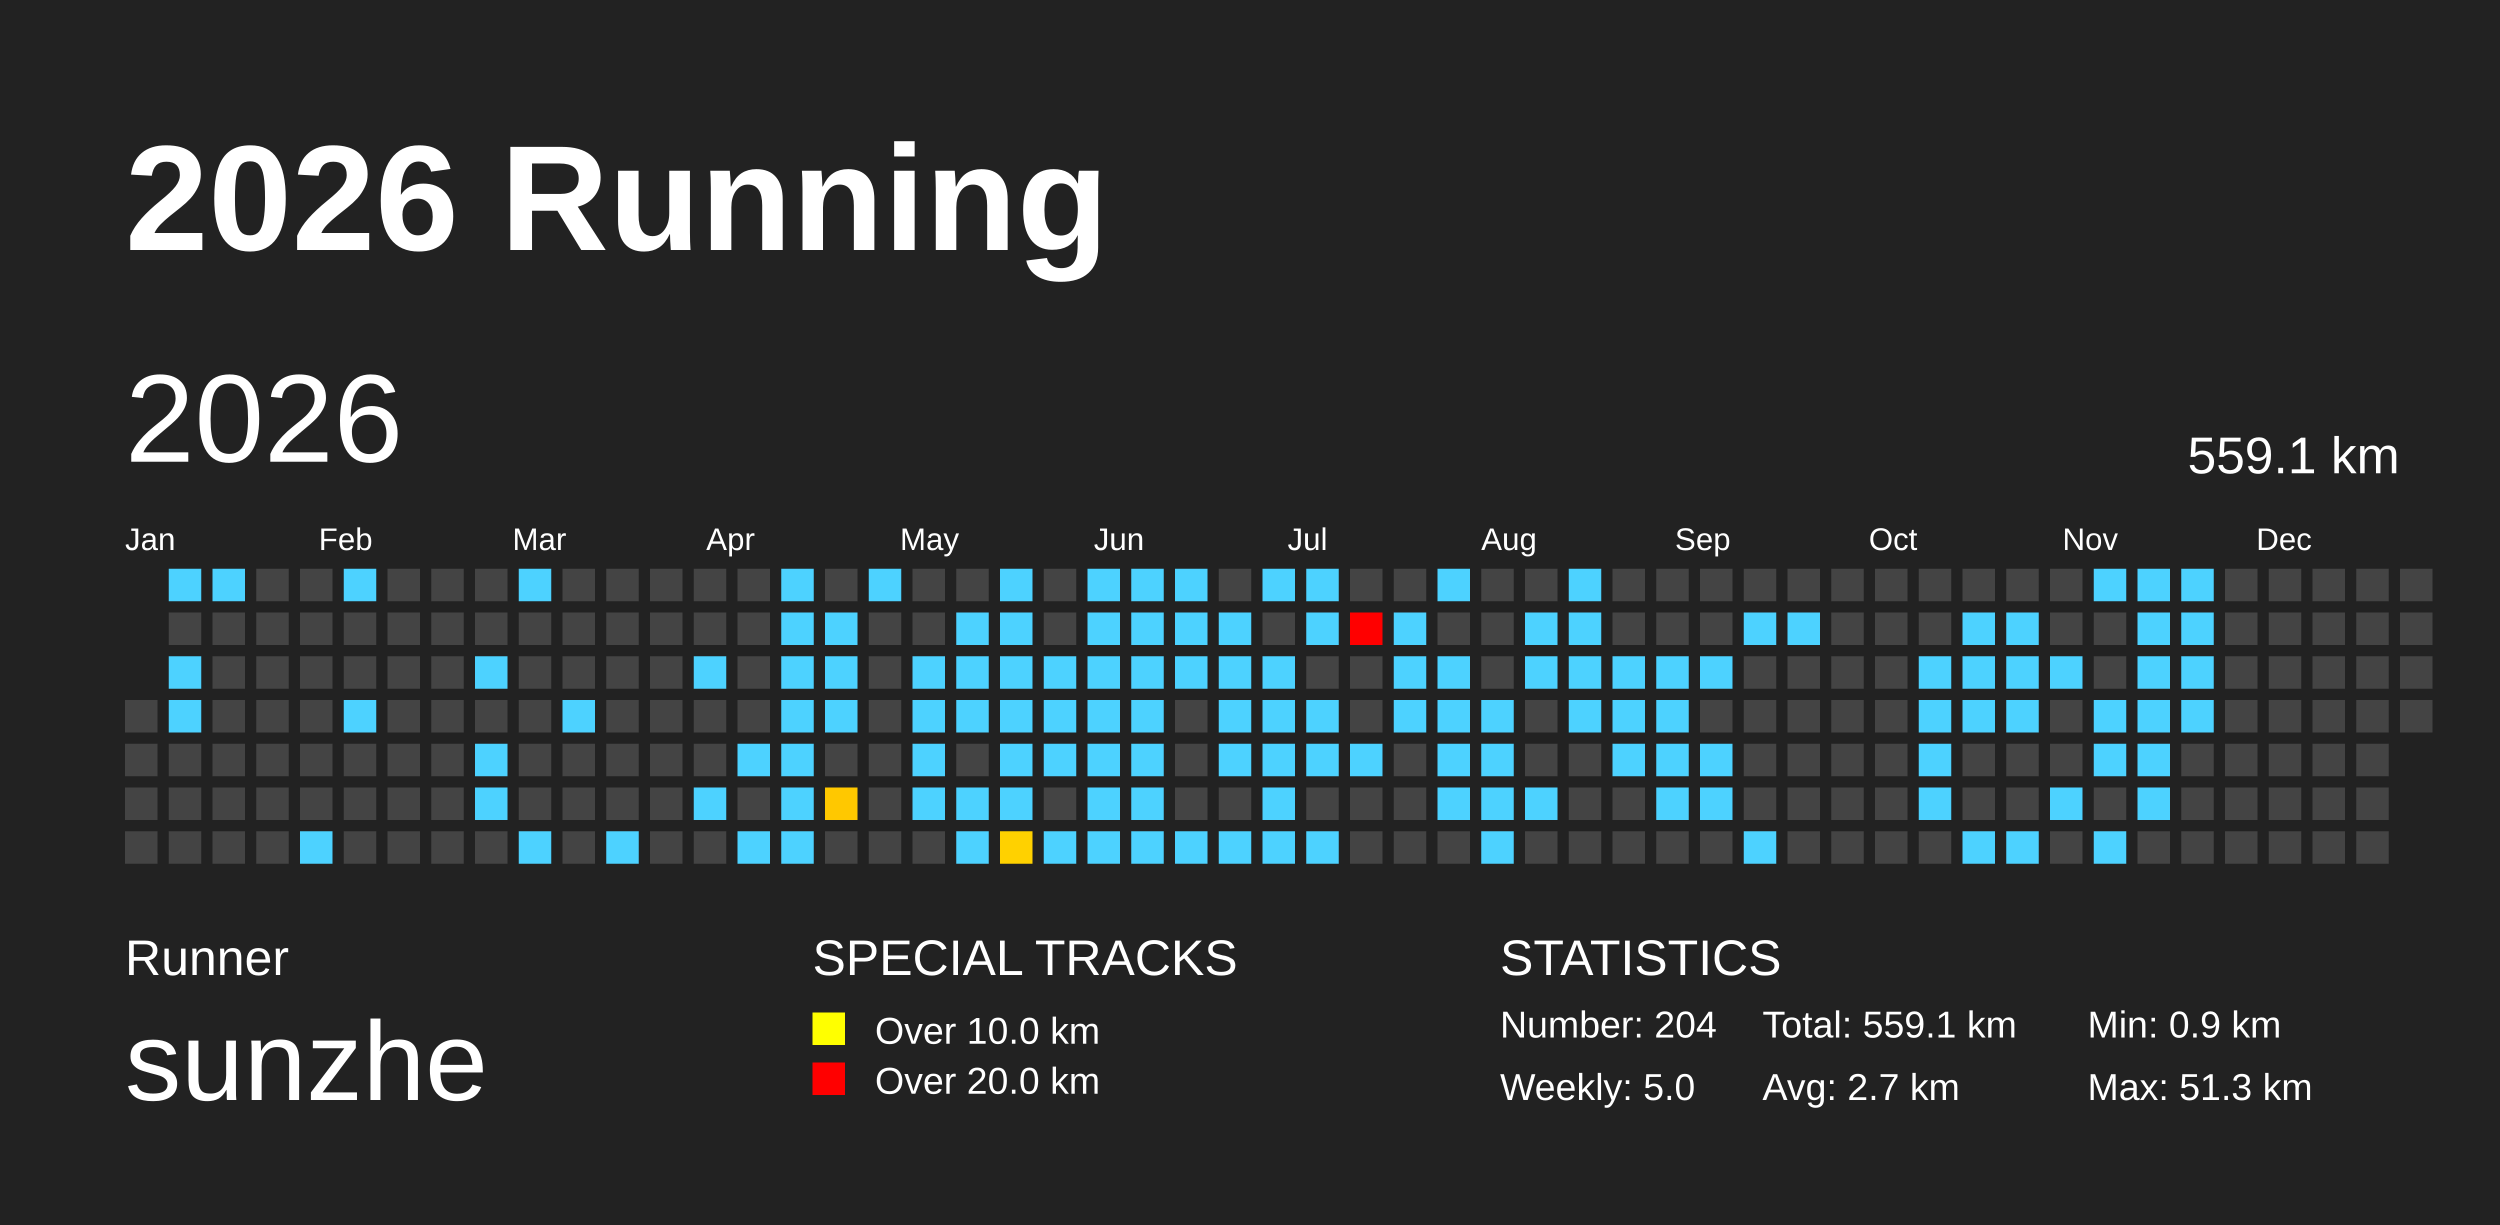
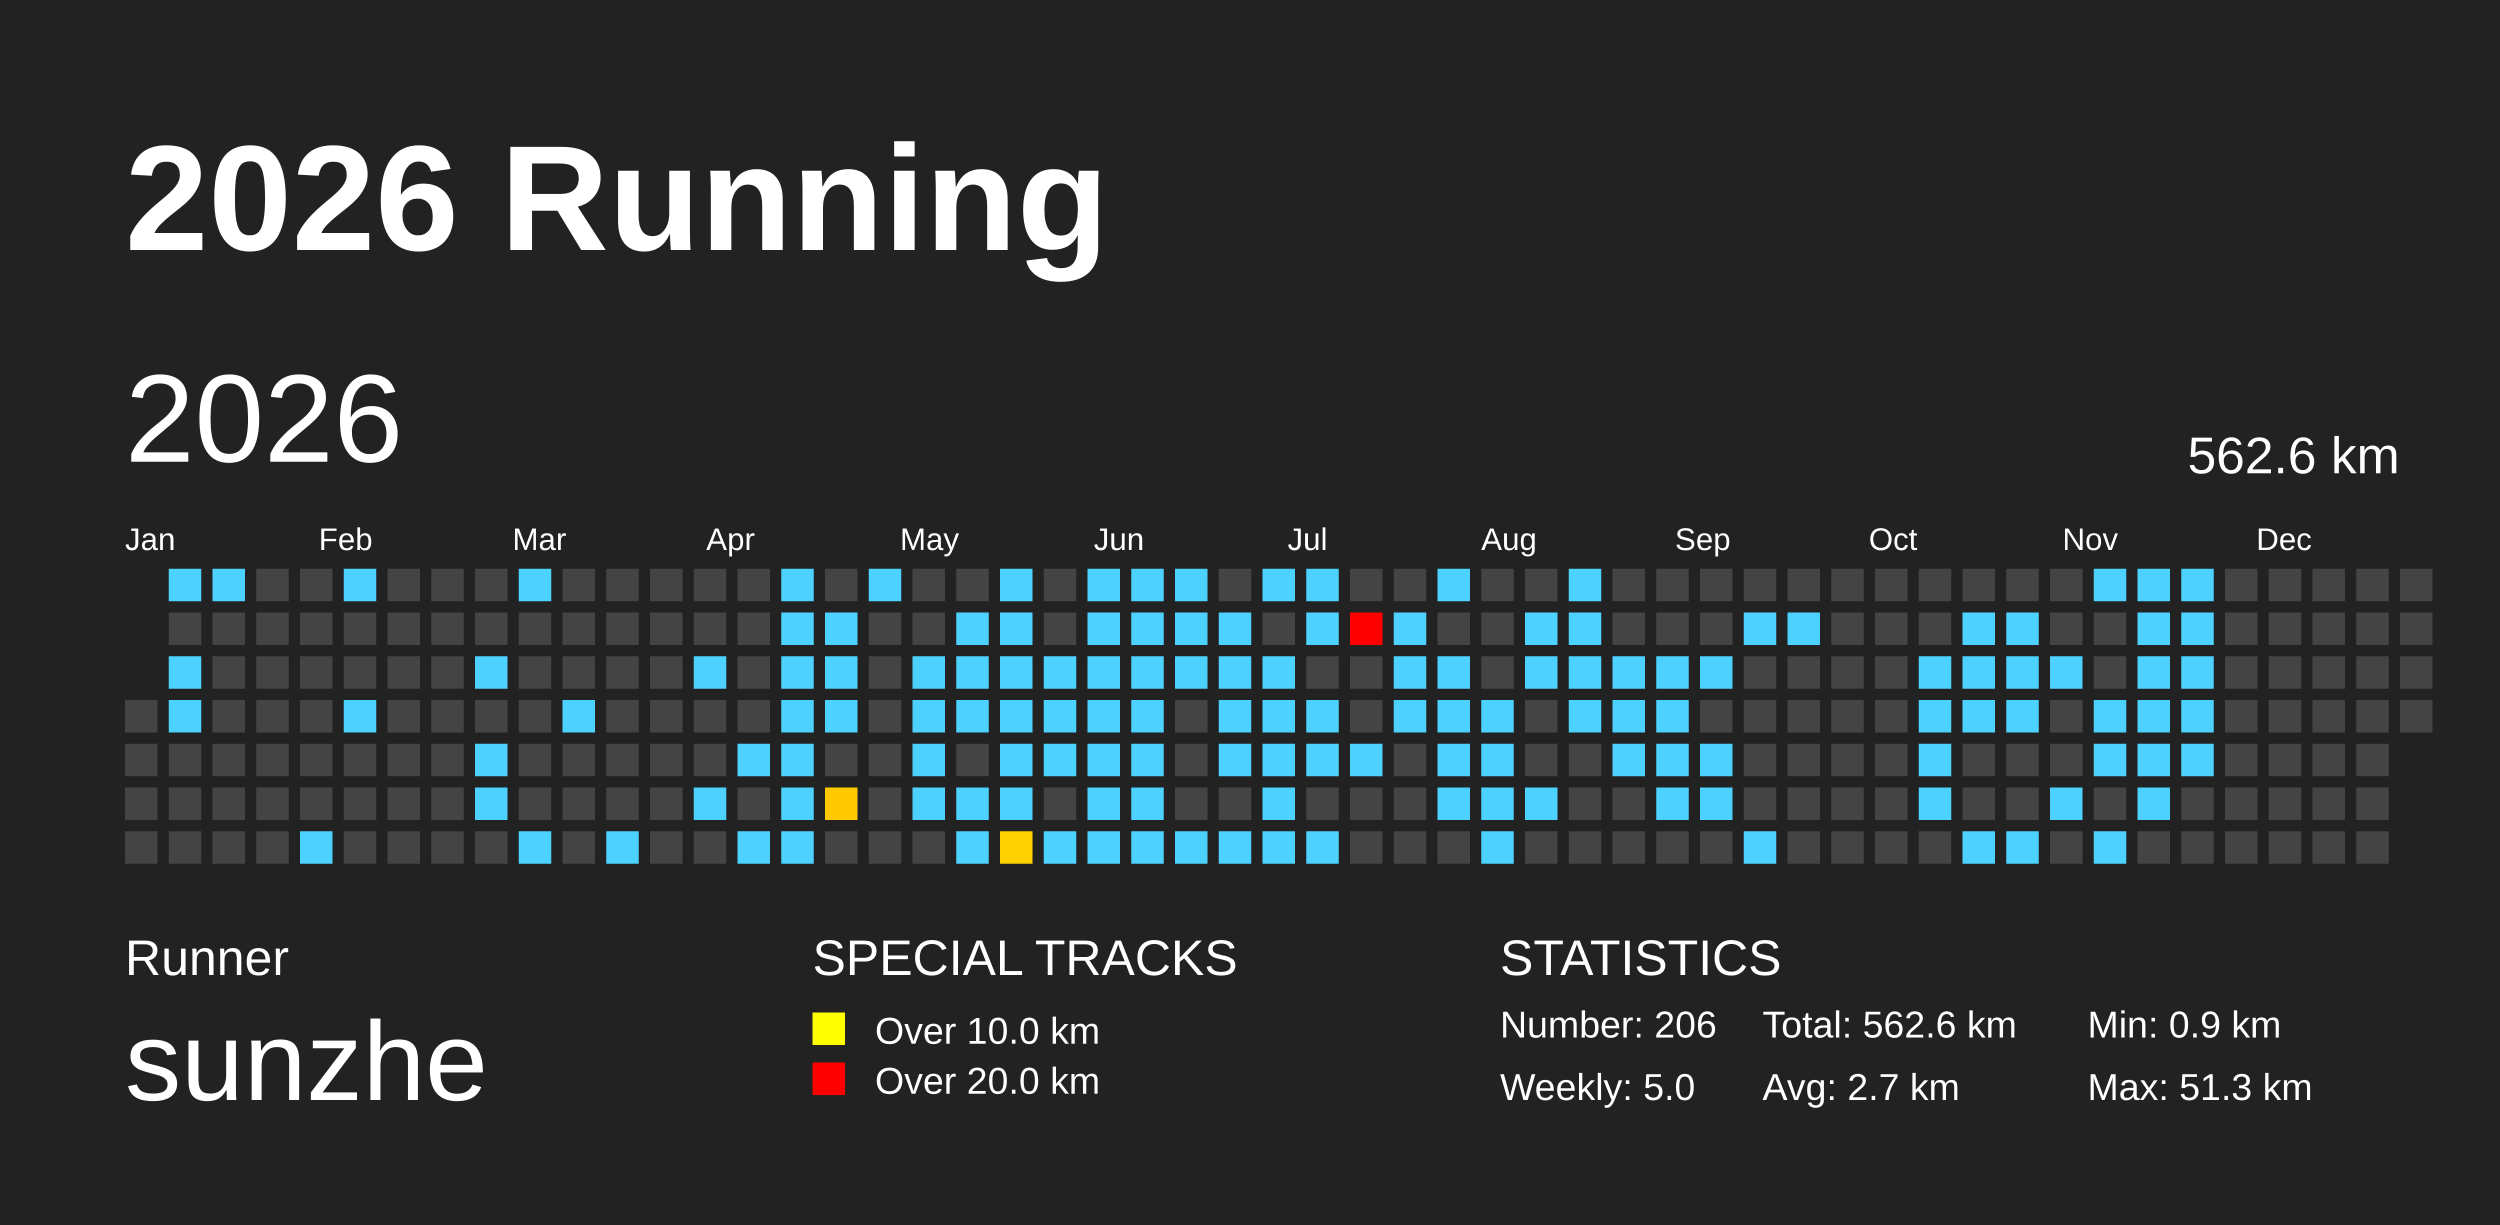
<svg xmlns="http://www.w3.org/2000/svg" baseProfile="full" height="98mm" version="1.1" viewBox="0,0,200,98" width="200mm">
  <defs />
  <rect fill="#222222" height="98" width="200" x="0" y="0" />
  <text fill="#FFFFFF" style="font-size:12px; font-family:Arial; font-weight:bold;" x="10" y="20">2026 Running</text>
  <text fill="#FFFFFF" style="font-size:4px; font-family:Arial" x="10" y="78">Runner</text>
  <text fill="#FFFFFF" style="font-size:9px; font-family:Arial" x="10" y="88">sunzhe</text>
  <text fill="#FFFFFF" style="font-size:4px; font-family:Arial" x="65" y="78">SPECIAL TRACKS</text>
  <rect fill="yellow" height="2.6" width="2.6" x="65" y="81" />
  <text fill="#FFFFFF" style="font-size:3px; font-family:Arial" x="70" y="83.5">Over 10.0 km</text>
  <rect fill="red" height="2.6" width="2.6" x="65" y="85" />
  <text fill="#FFFFFF" style="font-size:3px; font-family:Arial" x="70" y="87.5">Over 20.0 km</text>
  <text fill="#FFFFFF" style="font-size:4px; font-family:Arial" x="120" y="78">STATISTICS</text>
-   <text fill="#FFFFFF" style="font-size:3px; font-family:Arial" x="120" y="83">Number: 204</text>
+   <text fill="#FFFFFF" style="font-size:3px; font-family:Arial" x="120" y="83">Number: 206</text>
  <text fill="#FFFFFF" style="font-size:3px; font-family:Arial" x="120" y="88">Weekly: 5.0</text>
-   <text fill="#FFFFFF" style="font-size:3px; font-family:Arial" x="141" y="83">Total: 559.1 km</text>
+   <text fill="#FFFFFF" style="font-size:3px; font-family:Arial" x="141" y="83">Total: 562.6 km</text>
  <text fill="#FFFFFF" style="font-size:3px; font-family:Arial" x="141" y="88">Avg: 2.7 km</text>
  <text fill="#FFFFFF" style="font-size:3px; font-family:Arial" x="167" y="83">Min: 0.9 km</text>
  <text fill="#FFFFFF" style="font-size:3px; font-family:Arial" x="167" y="88">Max: 51.3 km</text>
  <text dominant-baseline="hanging" fill="#FFFFFF" style="font-size:10.0px; font-family:Arial;" x="10" y="30">2026</text>
-   <text dominant-baseline="hanging" fill="#FFFFFF" style="font-size:4.125px; font-family:Arial;" x="175" y="35">559.1 km</text>
+   <text dominant-baseline="hanging" fill="#FFFFFF" style="font-size:4.125px; font-family:Arial;" x="175" y="35">562.6 km</text>
  <text fill="#FFFFFF" style="font-size:2.5px; font-family:Arial" x="10.0" y="44">Jan</text>
  <text fill="#FFFFFF" style="font-size:2.5px; font-family:Arial" x="25.5" y="44">Feb</text>
  <text fill="#FFFFFF" style="font-size:2.5px; font-family:Arial" x="41.0" y="44">Mar</text>
  <text fill="#FFFFFF" style="font-size:2.5px; font-family:Arial" x="56.5" y="44">Apr</text>
  <text fill="#FFFFFF" style="font-size:2.5px; font-family:Arial" x="72.0" y="44">May</text>
  <text fill="#FFFFFF" style="font-size:2.5px; font-family:Arial" x="87.5" y="44">Jun</text>
  <text fill="#FFFFFF" style="font-size:2.5px; font-family:Arial" x="103.0" y="44">Jul</text>
  <text fill="#FFFFFF" style="font-size:2.5px; font-family:Arial" x="118.5" y="44">Aug</text>
  <text fill="#FFFFFF" style="font-size:2.5px; font-family:Arial" x="134.0" y="44">Sep</text>
  <text fill="#FFFFFF" style="font-size:2.5px; font-family:Arial" x="149.5" y="44">Oct</text>
  <text fill="#FFFFFF" style="font-size:2.5px; font-family:Arial" x="165.0" y="44">Nov</text>
  <text fill="#FFFFFF" style="font-size:2.5px; font-family:Arial" x="180.5" y="44">Dec</text>
  <rect fill="#444444" height="2.6" width="2.6" x="10.0" y="56.0" />
  <rect fill="#444444" height="2.6" width="2.6" x="10.0" y="59.5" />
  <rect fill="#444444" height="2.6" width="2.6" x="10.0" y="63.0" />
  <rect fill="#444444" height="2.6" width="2.6" x="10.0" y="66.5" />
  <rect fill="#4dd2ff" height="2.6" width="2.6" x="13.5" y="45.5" />
  <rect fill="#444444" height="2.6" width="2.6" x="13.5" y="49.0" />
  <rect fill="#4dd2ff" height="2.6" width="2.6" x="13.5" y="52.5" />
  <rect fill="#4dd2ff" height="2.6" width="2.6" x="13.5" y="56.0" />
  <rect fill="#444444" height="2.6" width="2.6" x="13.5" y="59.5" />
  <rect fill="#444444" height="2.6" width="2.6" x="13.5" y="63.0" />
  <rect fill="#444444" height="2.6" width="2.6" x="13.5" y="66.5" />
  <rect fill="#4dd2ff" height="2.6" width="2.6" x="17.0" y="45.5" />
  <rect fill="#444444" height="2.6" width="2.6" x="17.0" y="49.0" />
  <rect fill="#444444" height="2.6" width="2.6" x="17.0" y="52.5" />
  <rect fill="#444444" height="2.6" width="2.6" x="17.0" y="56.0" />
  <rect fill="#444444" height="2.6" width="2.6" x="17.0" y="59.5" />
  <rect fill="#444444" height="2.6" width="2.6" x="17.0" y="63.0" />
  <rect fill="#444444" height="2.6" width="2.6" x="17.0" y="66.5" />
  <rect fill="#444444" height="2.6" width="2.6" x="20.5" y="45.5" />
  <rect fill="#444444" height="2.6" width="2.6" x="20.5" y="49.0" />
  <rect fill="#444444" height="2.6" width="2.6" x="20.5" y="52.5" />
  <rect fill="#444444" height="2.6" width="2.6" x="20.5" y="56.0" />
  <rect fill="#444444" height="2.6" width="2.6" x="20.5" y="59.5" />
  <rect fill="#444444" height="2.6" width="2.6" x="20.5" y="63.0" />
  <rect fill="#444444" height="2.6" width="2.6" x="20.5" y="66.5" />
  <rect fill="#444444" height="2.6" width="2.6" x="24.0" y="45.5" />
  <rect fill="#444444" height="2.6" width="2.6" x="24.0" y="49.0" />
  <rect fill="#444444" height="2.6" width="2.6" x="24.0" y="52.5" />
  <rect fill="#444444" height="2.6" width="2.6" x="24.0" y="56.0" />
  <rect fill="#444444" height="2.6" width="2.6" x="24.0" y="59.5" />
  <rect fill="#444444" height="2.6" width="2.6" x="24.0" y="63.0" />
  <rect fill="#4dd2ff" height="2.6" width="2.6" x="24.0" y="66.5" />
  <rect fill="#4dd2ff" height="2.6" width="2.6" x="27.5" y="45.5" />
  <rect fill="#444444" height="2.6" width="2.6" x="27.5" y="49.0" />
  <rect fill="#444444" height="2.6" width="2.6" x="27.5" y="52.5" />
  <rect fill="#4dd2ff" height="2.6" width="2.6" x="27.5" y="56.0" />
  <rect fill="#444444" height="2.6" width="2.6" x="27.5" y="59.5" />
  <rect fill="#444444" height="2.6" width="2.6" x="27.5" y="63.0" />
  <rect fill="#444444" height="2.6" width="2.6" x="27.5" y="66.5" />
  <rect fill="#444444" height="2.6" width="2.6" x="31.0" y="45.5" />
  <rect fill="#444444" height="2.6" width="2.6" x="31.0" y="49.0" />
  <rect fill="#444444" height="2.6" width="2.6" x="31.0" y="52.5" />
  <rect fill="#444444" height="2.6" width="2.6" x="31.0" y="56.0" />
  <rect fill="#444444" height="2.6" width="2.6" x="31.0" y="59.5" />
  <rect fill="#444444" height="2.6" width="2.6" x="31.0" y="63.0" />
  <rect fill="#444444" height="2.6" width="2.6" x="31.0" y="66.5" />
  <rect fill="#444444" height="2.6" width="2.6" x="34.5" y="45.5" />
  <rect fill="#444444" height="2.6" width="2.6" x="34.5" y="49.0" />
  <rect fill="#444444" height="2.6" width="2.6" x="34.5" y="52.5" />
  <rect fill="#444444" height="2.6" width="2.6" x="34.5" y="56.0" />
  <rect fill="#444444" height="2.6" width="2.6" x="34.5" y="59.5" />
  <rect fill="#444444" height="2.6" width="2.6" x="34.5" y="63.0" />
  <rect fill="#444444" height="2.6" width="2.6" x="34.5" y="66.5" />
  <rect fill="#444444" height="2.6" width="2.6" x="38.0" y="45.5" />
  <rect fill="#444444" height="2.6" width="2.6" x="38.0" y="49.0" />
  <rect fill="#4dd2ff" height="2.6" width="2.6" x="38.0" y="52.5" />
  <rect fill="#444444" height="2.6" width="2.6" x="38.0" y="56.0" />
  <rect fill="#4dd2ff" height="2.6" width="2.6" x="38.0" y="59.5" />
  <rect fill="#4dd2ff" height="2.6" width="2.6" x="38.0" y="63.0" />
  <rect fill="#444444" height="2.6" width="2.6" x="38.0" y="66.5" />
  <rect fill="#4dd2ff" height="2.6" width="2.6" x="41.5" y="45.5" />
  <rect fill="#444444" height="2.6" width="2.6" x="41.5" y="49.0" />
  <rect fill="#444444" height="2.6" width="2.6" x="41.5" y="52.5" />
  <rect fill="#444444" height="2.6" width="2.6" x="41.5" y="56.0" />
  <rect fill="#444444" height="2.6" width="2.6" x="41.5" y="59.5" />
  <rect fill="#444444" height="2.6" width="2.6" x="41.5" y="63.0" />
  <rect fill="#4dd2ff" height="2.6" width="2.6" x="41.5" y="66.5" />
  <rect fill="#444444" height="2.6" width="2.6" x="45.0" y="45.5" />
  <rect fill="#444444" height="2.6" width="2.6" x="45.0" y="49.0" />
  <rect fill="#444444" height="2.6" width="2.6" x="45.0" y="52.5" />
  <rect fill="#4dd2ff" height="2.6" width="2.6" x="45.0" y="56.0" />
  <rect fill="#444444" height="2.6" width="2.6" x="45.0" y="59.5" />
  <rect fill="#444444" height="2.6" width="2.6" x="45.0" y="63.0" />
  <rect fill="#444444" height="2.6" width="2.6" x="45.0" y="66.5" />
  <rect fill="#444444" height="2.6" width="2.6" x="48.5" y="45.5" />
  <rect fill="#444444" height="2.6" width="2.6" x="48.5" y="49.0" />
  <rect fill="#444444" height="2.6" width="2.6" x="48.5" y="52.5" />
  <rect fill="#444444" height="2.6" width="2.6" x="48.5" y="56.0" />
  <rect fill="#444444" height="2.6" width="2.6" x="48.5" y="59.5" />
  <rect fill="#444444" height="2.6" width="2.6" x="48.5" y="63.0" />
  <rect fill="#4dd2ff" height="2.6" width="2.6" x="48.5" y="66.5" />
  <rect fill="#444444" height="2.6" width="2.6" x="52.0" y="45.5" />
  <rect fill="#444444" height="2.6" width="2.6" x="52.0" y="49.0" />
  <rect fill="#444444" height="2.6" width="2.6" x="52.0" y="52.5" />
  <rect fill="#444444" height="2.6" width="2.6" x="52.0" y="56.0" />
  <rect fill="#444444" height="2.6" width="2.6" x="52.0" y="59.5" />
  <rect fill="#444444" height="2.6" width="2.6" x="52.0" y="63.0" />
  <rect fill="#444444" height="2.6" width="2.6" x="52.0" y="66.5" />
  <rect fill="#444444" height="2.6" width="2.6" x="55.5" y="45.5" />
  <rect fill="#444444" height="2.6" width="2.6" x="55.5" y="49.0" />
  <rect fill="#4dd2ff" height="2.6" width="2.6" x="55.5" y="52.5" />
  <rect fill="#444444" height="2.6" width="2.6" x="55.5" y="56.0" />
  <rect fill="#444444" height="2.6" width="2.6" x="55.5" y="59.5" />
  <rect fill="#4dd2ff" height="2.6" width="2.6" x="55.5" y="63.0" />
  <rect fill="#444444" height="2.6" width="2.6" x="55.5" y="66.5" />
  <rect fill="#444444" height="2.6" width="2.6" x="59.0" y="45.5" />
  <rect fill="#444444" height="2.6" width="2.6" x="59.0" y="49.0" />
  <rect fill="#444444" height="2.6" width="2.6" x="59.0" y="52.5" />
  <rect fill="#444444" height="2.6" width="2.6" x="59.0" y="56.0" />
  <rect fill="#4dd2ff" height="2.6" width="2.6" x="59.0" y="59.5" />
  <rect fill="#444444" height="2.6" width="2.6" x="59.0" y="63.0" />
  <rect fill="#4dd2ff" height="2.6" width="2.6" x="59.0" y="66.5" />
  <rect fill="#4dd2ff" height="2.6" width="2.6" x="62.5" y="45.5" />
  <rect fill="#4dd2ff" height="2.6" width="2.6" x="62.5" y="49.0" />
  <rect fill="#4dd2ff" height="2.6" width="2.6" x="62.5" y="52.5" />
  <rect fill="#4dd2ff" height="2.6" width="2.6" x="62.5" y="56.0" />
  <rect fill="#4dd2ff" height="2.6" width="2.6" x="62.5" y="59.5" />
  <rect fill="#4dd2ff" height="2.6" width="2.6" x="62.5" y="63.0" />
  <rect fill="#4dd2ff" height="2.6" width="2.6" x="62.5" y="66.5" />
  <rect fill="#444444" height="2.6" width="2.6" x="66.0" y="45.5" />
  <rect fill="#4dd2ff" height="2.6" width="2.6" x="66.0" y="49.0" />
  <rect fill="#4dd2ff" height="2.6" width="2.6" x="66.0" y="52.5" />
  <rect fill="#4dd2ff" height="2.6" width="2.6" x="66.0" y="56.0" />
  <rect fill="#444444" height="2.6" width="2.6" x="66.0" y="59.5" />
  <rect fill="#ffc800" height="2.6" width="2.6" x="66.0" y="63.0" />
  <rect fill="#444444" height="2.6" width="2.6" x="66.0" y="66.5" />
  <rect fill="#4dd2ff" height="2.6" width="2.6" x="69.5" y="45.5" />
  <rect fill="#444444" height="2.6" width="2.6" x="69.5" y="49.0" />
  <rect fill="#444444" height="2.6" width="2.6" x="69.5" y="52.5" />
  <rect fill="#444444" height="2.6" width="2.6" x="69.5" y="56.0" />
  <rect fill="#444444" height="2.6" width="2.6" x="69.5" y="59.5" />
  <rect fill="#444444" height="2.6" width="2.6" x="69.5" y="63.0" />
  <rect fill="#444444" height="2.6" width="2.6" x="69.5" y="66.5" />
  <rect fill="#444444" height="2.6" width="2.6" x="73.0" y="45.5" />
  <rect fill="#444444" height="2.6" width="2.6" x="73.0" y="49.0" />
  <rect fill="#4dd2ff" height="2.6" width="2.6" x="73.0" y="52.5" />
  <rect fill="#4dd2ff" height="2.6" width="2.6" x="73.0" y="56.0" />
  <rect fill="#4dd2ff" height="2.6" width="2.6" x="73.0" y="59.5" />
  <rect fill="#4dd2ff" height="2.6" width="2.6" x="73.0" y="63.0" />
  <rect fill="#444444" height="2.6" width="2.6" x="73.0" y="66.5" />
  <rect fill="#444444" height="2.6" width="2.6" x="76.5" y="45.5" />
  <rect fill="#4dd2ff" height="2.6" width="2.6" x="76.5" y="49.0" />
  <rect fill="#4dd2ff" height="2.6" width="2.6" x="76.5" y="52.5" />
  <rect fill="#4dd2ff" height="2.6" width="2.6" x="76.5" y="56.0" />
  <rect fill="#444444" height="2.6" width="2.6" x="76.5" y="59.5" />
  <rect fill="#4dd2ff" height="2.6" width="2.6" x="76.5" y="63.0" />
  <rect fill="#4dd2ff" height="2.6" width="2.6" x="76.5" y="66.5" />
  <rect fill="#4dd2ff" height="2.6" width="2.6" x="80.0" y="45.5" />
  <rect fill="#4dd2ff" height="2.6" width="2.6" x="80.0" y="49.0" />
  <rect fill="#4dd2ff" height="2.6" width="2.6" x="80.0" y="52.5" />
  <rect fill="#4dd2ff" height="2.6" width="2.6" x="80.0" y="56.0" />
  <rect fill="#4dd2ff" height="2.6" width="2.6" x="80.0" y="59.5" />
  <rect fill="#4dd2ff" height="2.6" width="2.6" x="80.0" y="63.0" />
  <rect fill="#ffd100" height="2.6" width="2.6" x="80.0" y="66.5" />
  <rect fill="#444444" height="2.6" width="2.6" x="83.5" y="45.5" />
  <rect fill="#444444" height="2.6" width="2.6" x="83.5" y="49.0" />
  <rect fill="#4dd2ff" height="2.6" width="2.6" x="83.5" y="52.5" />
  <rect fill="#4dd2ff" height="2.6" width="2.6" x="83.5" y="56.0" />
  <rect fill="#4dd2ff" height="2.6" width="2.6" x="83.5" y="59.5" />
  <rect fill="#444444" height="2.6" width="2.6" x="83.5" y="63.0" />
  <rect fill="#4dd2ff" height="2.6" width="2.6" x="83.5" y="66.5" />
  <rect fill="#4dd2ff" height="2.6" width="2.6" x="87.0" y="45.5" />
  <rect fill="#4dd2ff" height="2.6" width="2.6" x="87.0" y="49.0" />
  <rect fill="#4dd2ff" height="2.6" width="2.6" x="87.0" y="52.5" />
  <rect fill="#4dd2ff" height="2.6" width="2.6" x="87.0" y="56.0" />
  <rect fill="#4dd2ff" height="2.6" width="2.6" x="87.0" y="59.5" />
  <rect fill="#4dd2ff" height="2.6" width="2.6" x="87.0" y="63.0" />
  <rect fill="#4dd2ff" height="2.6" width="2.6" x="87.0" y="66.5" />
  <rect fill="#4dd2ff" height="2.6" width="2.6" x="90.5" y="45.5" />
  <rect fill="#4dd2ff" height="2.6" width="2.6" x="90.5" y="49.0" />
  <rect fill="#4dd2ff" height="2.6" width="2.6" x="90.5" y="52.5" />
  <rect fill="#4dd2ff" height="2.6" width="2.6" x="90.5" y="56.0" />
  <rect fill="#4dd2ff" height="2.6" width="2.6" x="90.5" y="59.5" />
  <rect fill="#4dd2ff" height="2.6" width="2.6" x="90.5" y="63.0" />
  <rect fill="#4dd2ff" height="2.6" width="2.6" x="90.5" y="66.5" />
  <rect fill="#4dd2ff" height="2.6" width="2.6" x="94.0" y="45.5" />
  <rect fill="#4dd2ff" height="2.6" width="2.6" x="94.0" y="49.0" />
  <rect fill="#4dd2ff" height="2.6" width="2.6" x="94.0" y="52.5" />
  <rect fill="#444444" height="2.6" width="2.6" x="94.0" y="56.0" />
  <rect fill="#444444" height="2.6" width="2.6" x="94.0" y="59.5" />
  <rect fill="#444444" height="2.6" width="2.6" x="94.0" y="63.0" />
  <rect fill="#4dd2ff" height="2.6" width="2.6" x="94.0" y="66.5" />
  <rect fill="#444444" height="2.6" width="2.6" x="97.5" y="45.5" />
  <rect fill="#4dd2ff" height="2.6" width="2.6" x="97.5" y="49.0" />
  <rect fill="#4dd2ff" height="2.6" width="2.6" x="97.5" y="52.5" />
  <rect fill="#4dd2ff" height="2.6" width="2.6" x="97.5" y="56.0" />
  <rect fill="#4dd2ff" height="2.6" width="2.6" x="97.5" y="59.5" />
  <rect fill="#444444" height="2.6" width="2.6" x="97.5" y="63.0" />
  <rect fill="#4dd2ff" height="2.6" width="2.6" x="97.5" y="66.5" />
  <rect fill="#4dd2ff" height="2.6" width="2.6" x="101.0" y="45.5" />
  <rect fill="#444444" height="2.6" width="2.6" x="101.0" y="49.0" />
  <rect fill="#4dd2ff" height="2.6" width="2.6" x="101.0" y="52.5" />
  <rect fill="#4dd2ff" height="2.6" width="2.6" x="101.0" y="56.0" />
  <rect fill="#4dd2ff" height="2.6" width="2.6" x="101.0" y="59.5" />
  <rect fill="#4dd2ff" height="2.6" width="2.6" x="101.0" y="63.0" />
  <rect fill="#4dd2ff" height="2.6" width="2.6" x="101.0" y="66.5" />
  <rect fill="#4dd2ff" height="2.6" width="2.6" x="104.5" y="45.5" />
  <rect fill="#4dd2ff" height="2.6" width="2.6" x="104.5" y="49.0" />
  <rect fill="#444444" height="2.6" width="2.6" x="104.5" y="52.5" />
  <rect fill="#4dd2ff" height="2.6" width="2.6" x="104.5" y="56.0" />
  <rect fill="#4dd2ff" height="2.6" width="2.6" x="104.5" y="59.5" />
  <rect fill="#444444" height="2.6" width="2.6" x="104.5" y="63.0" />
  <rect fill="#4dd2ff" height="2.6" width="2.6" x="104.5" y="66.5" />
  <rect fill="#444444" height="2.6" width="2.6" x="108.0" y="45.5" />
  <rect fill="red" height="2.6" width="2.6" x="108.0" y="49.0" />
  <rect fill="#444444" height="2.6" width="2.6" x="108.0" y="52.5" />
  <rect fill="#444444" height="2.6" width="2.6" x="108.0" y="56.0" />
  <rect fill="#4dd2ff" height="2.6" width="2.6" x="108.0" y="59.5" />
  <rect fill="#444444" height="2.6" width="2.6" x="108.0" y="63.0" />
  <rect fill="#444444" height="2.6" width="2.6" x="108.0" y="66.5" />
  <rect fill="#444444" height="2.6" width="2.6" x="111.5" y="45.5" />
  <rect fill="#4dd2ff" height="2.6" width="2.6" x="111.5" y="49.0" />
  <rect fill="#4dd2ff" height="2.6" width="2.6" x="111.5" y="52.5" />
  <rect fill="#4dd2ff" height="2.6" width="2.6" x="111.5" y="56.0" />
  <rect fill="#444444" height="2.6" width="2.6" x="111.5" y="59.5" />
  <rect fill="#444444" height="2.6" width="2.6" x="111.5" y="63.0" />
  <rect fill="#444444" height="2.6" width="2.6" x="111.5" y="66.5" />
  <rect fill="#4dd2ff" height="2.6" width="2.6" x="115.0" y="45.5" />
  <rect fill="#444444" height="2.6" width="2.6" x="115.0" y="49.0" />
  <rect fill="#4dd2ff" height="2.6" width="2.6" x="115.0" y="52.5" />
  <rect fill="#4dd2ff" height="2.6" width="2.6" x="115.0" y="56.0" />
  <rect fill="#4dd2ff" height="2.6" width="2.6" x="115.0" y="59.5" />
  <rect fill="#4dd2ff" height="2.6" width="2.6" x="115.0" y="63.0" />
  <rect fill="#444444" height="2.6" width="2.6" x="115.0" y="66.5" />
  <rect fill="#444444" height="2.6" width="2.6" x="118.5" y="45.5" />
  <rect fill="#444444" height="2.6" width="2.6" x="118.5" y="49.0" />
  <rect fill="#444444" height="2.6" width="2.6" x="118.5" y="52.5" />
  <rect fill="#4dd2ff" height="2.6" width="2.6" x="118.5" y="56.0" />
  <rect fill="#4dd2ff" height="2.6" width="2.6" x="118.5" y="59.5" />
  <rect fill="#4dd2ff" height="2.6" width="2.6" x="118.5" y="63.0" />
  <rect fill="#4dd2ff" height="2.6" width="2.6" x="118.5" y="66.5" />
  <rect fill="#444444" height="2.6" width="2.6" x="122.0" y="45.5" />
  <rect fill="#4dd2ff" height="2.6" width="2.6" x="122.0" y="49.0" />
  <rect fill="#4dd2ff" height="2.6" width="2.6" x="122.0" y="52.5" />
  <rect fill="#444444" height="2.6" width="2.6" x="122.0" y="56.0" />
  <rect fill="#444444" height="2.6" width="2.6" x="122.0" y="59.5" />
  <rect fill="#4dd2ff" height="2.6" width="2.6" x="122.0" y="63.0" />
  <rect fill="#444444" height="2.6" width="2.6" x="122.0" y="66.5" />
  <rect fill="#4dd2ff" height="2.6" width="2.6" x="125.5" y="45.5" />
  <rect fill="#4dd2ff" height="2.6" width="2.6" x="125.5" y="49.0" />
  <rect fill="#4dd2ff" height="2.6" width="2.6" x="125.5" y="52.5" />
  <rect fill="#4dd2ff" height="2.6" width="2.6" x="125.5" y="56.0" />
  <rect fill="#444444" height="2.6" width="2.6" x="125.5" y="59.5" />
  <rect fill="#444444" height="2.6" width="2.6" x="125.5" y="63.0" />
  <rect fill="#444444" height="2.6" width="2.6" x="125.5" y="66.5" />
  <rect fill="#444444" height="2.6" width="2.6" x="129.0" y="45.5" />
  <rect fill="#444444" height="2.6" width="2.6" x="129.0" y="49.0" />
  <rect fill="#4dd2ff" height="2.6" width="2.6" x="129.0" y="52.5" />
  <rect fill="#4dd2ff" height="2.6" width="2.6" x="129.0" y="56.0" />
  <rect fill="#4dd2ff" height="2.6" width="2.6" x="129.0" y="59.5" />
  <rect fill="#444444" height="2.6" width="2.6" x="129.0" y="63.0" />
  <rect fill="#444444" height="2.6" width="2.6" x="129.0" y="66.5" />
  <rect fill="#444444" height="2.6" width="2.6" x="132.5" y="45.5" />
  <rect fill="#444444" height="2.6" width="2.6" x="132.5" y="49.0" />
  <rect fill="#4dd2ff" height="2.6" width="2.6" x="132.5" y="52.5" />
  <rect fill="#4dd2ff" height="2.6" width="2.6" x="132.5" y="56.0" />
  <rect fill="#4dd2ff" height="2.6" width="2.6" x="132.5" y="59.5" />
  <rect fill="#4dd2ff" height="2.6" width="2.6" x="132.5" y="63.0" />
  <rect fill="#444444" height="2.6" width="2.6" x="132.5" y="66.5" />
  <rect fill="#444444" height="2.6" width="2.6" x="136.0" y="45.5" />
  <rect fill="#444444" height="2.6" width="2.6" x="136.0" y="49.0" />
  <rect fill="#4dd2ff" height="2.6" width="2.6" x="136.0" y="52.5" />
  <rect fill="#444444" height="2.6" width="2.6" x="136.0" y="56.0" />
  <rect fill="#4dd2ff" height="2.6" width="2.6" x="136.0" y="59.5" />
  <rect fill="#4dd2ff" height="2.6" width="2.6" x="136.0" y="63.0" />
  <rect fill="#444444" height="2.6" width="2.6" x="136.0" y="66.5" />
  <rect fill="#444444" height="2.6" width="2.6" x="139.5" y="45.5" />
  <rect fill="#4dd2ff" height="2.6" width="2.6" x="139.5" y="49.0" />
  <rect fill="#444444" height="2.6" width="2.6" x="139.5" y="52.5" />
  <rect fill="#444444" height="2.6" width="2.6" x="139.5" y="56.0" />
  <rect fill="#444444" height="2.6" width="2.6" x="139.5" y="59.5" />
  <rect fill="#444444" height="2.6" width="2.6" x="139.5" y="63.0" />
  <rect fill="#4dd2ff" height="2.6" width="2.6" x="139.5" y="66.5" />
  <rect fill="#444444" height="2.6" width="2.6" x="143.0" y="45.5" />
  <rect fill="#4dd2ff" height="2.6" width="2.6" x="143.0" y="49.0" />
  <rect fill="#444444" height="2.6" width="2.6" x="143.0" y="52.5" />
  <rect fill="#444444" height="2.6" width="2.6" x="143.0" y="56.0" />
  <rect fill="#444444" height="2.6" width="2.6" x="143.0" y="59.5" />
  <rect fill="#444444" height="2.6" width="2.6" x="143.0" y="63.0" />
  <rect fill="#444444" height="2.6" width="2.6" x="143.0" y="66.5" />
  <rect fill="#444444" height="2.6" width="2.6" x="146.5" y="45.5" />
  <rect fill="#444444" height="2.6" width="2.6" x="146.5" y="49.0" />
  <rect fill="#444444" height="2.6" width="2.6" x="146.5" y="52.5" />
  <rect fill="#444444" height="2.6" width="2.6" x="146.5" y="56.0" />
  <rect fill="#444444" height="2.6" width="2.6" x="146.5" y="59.5" />
  <rect fill="#444444" height="2.6" width="2.6" x="146.5" y="63.0" />
  <rect fill="#444444" height="2.6" width="2.6" x="146.5" y="66.5" />
  <rect fill="#444444" height="2.6" width="2.6" x="150.0" y="45.5" />
  <rect fill="#444444" height="2.6" width="2.6" x="150.0" y="49.0" />
  <rect fill="#444444" height="2.6" width="2.6" x="150.0" y="52.5" />
  <rect fill="#444444" height="2.6" width="2.6" x="150.0" y="56.0" />
  <rect fill="#444444" height="2.6" width="2.6" x="150.0" y="59.5" />
  <rect fill="#444444" height="2.6" width="2.6" x="150.0" y="63.0" />
  <rect fill="#444444" height="2.6" width="2.6" x="150.0" y="66.5" />
  <rect fill="#444444" height="2.6" width="2.6" x="153.5" y="45.5" />
  <rect fill="#444444" height="2.6" width="2.6" x="153.5" y="49.0" />
  <rect fill="#4dd2ff" height="2.6" width="2.6" x="153.5" y="52.5" />
  <rect fill="#4dd2ff" height="2.6" width="2.6" x="153.5" y="56.0" />
  <rect fill="#4dd2ff" height="2.6" width="2.6" x="153.5" y="59.5" />
  <rect fill="#4dd2ff" height="2.6" width="2.6" x="153.5" y="63.0" />
  <rect fill="#444444" height="2.6" width="2.6" x="153.5" y="66.5" />
  <rect fill="#444444" height="2.6" width="2.6" x="157.0" y="45.5" />
  <rect fill="#4dd2ff" height="2.6" width="2.6" x="157.0" y="49.0" />
  <rect fill="#4dd2ff" height="2.6" width="2.6" x="157.0" y="52.5" />
  <rect fill="#4dd2ff" height="2.6" width="2.6" x="157.0" y="56.0" />
  <rect fill="#444444" height="2.6" width="2.6" x="157.0" y="59.5" />
  <rect fill="#444444" height="2.6" width="2.6" x="157.0" y="63.0" />
  <rect fill="#4dd2ff" height="2.6" width="2.6" x="157.0" y="66.5" />
  <rect fill="#444444" height="2.6" width="2.6" x="160.5" y="45.5" />
  <rect fill="#4dd2ff" height="2.6" width="2.6" x="160.5" y="49.0" />
  <rect fill="#4dd2ff" height="2.6" width="2.6" x="160.5" y="52.5" />
  <rect fill="#4dd2ff" height="2.6" width="2.6" x="160.5" y="56.0" />
  <rect fill="#444444" height="2.6" width="2.6" x="160.5" y="59.5" />
  <rect fill="#444444" height="2.6" width="2.6" x="160.5" y="63.0" />
  <rect fill="#4dd2ff" height="2.6" width="2.6" x="160.5" y="66.5" />
  <rect fill="#444444" height="2.6" width="2.6" x="164.0" y="45.5" />
  <rect fill="#444444" height="2.6" width="2.6" x="164.0" y="49.0" />
  <rect fill="#4dd2ff" height="2.6" width="2.6" x="164.0" y="52.5" />
  <rect fill="#444444" height="2.6" width="2.6" x="164.0" y="56.0" />
  <rect fill="#444444" height="2.6" width="2.6" x="164.0" y="59.5" />
  <rect fill="#4dd2ff" height="2.6" width="2.6" x="164.0" y="63.0" />
  <rect fill="#444444" height="2.6" width="2.6" x="164.0" y="66.5" />
  <rect fill="#4dd2ff" height="2.6" width="2.6" x="167.5" y="45.5" />
  <rect fill="#444444" height="2.6" width="2.6" x="167.5" y="49.0" />
  <rect fill="#444444" height="2.6" width="2.6" x="167.5" y="52.5" />
  <rect fill="#4dd2ff" height="2.6" width="2.6" x="167.5" y="56.0" />
  <rect fill="#4dd2ff" height="2.6" width="2.6" x="167.5" y="59.5" />
  <rect fill="#444444" height="2.6" width="2.6" x="167.5" y="63.0" />
  <rect fill="#4dd2ff" height="2.6" width="2.6" x="167.5" y="66.5" />
  <rect fill="#4dd2ff" height="2.6" width="2.6" x="171.0" y="45.5" />
  <rect fill="#4dd2ff" height="2.6" width="2.6" x="171.0" y="49.0" />
  <rect fill="#4dd2ff" height="2.6" width="2.6" x="171.0" y="52.5" />
  <rect fill="#4dd2ff" height="2.6" width="2.6" x="171.0" y="56.0" />
  <rect fill="#4dd2ff" height="2.6" width="2.6" x="171.0" y="59.5" />
  <rect fill="#4dd2ff" height="2.6" width="2.6" x="171.0" y="63.0" />
  <rect fill="#444444" height="2.6" width="2.6" x="171.0" y="66.5" />
  <rect fill="#4dd2ff" height="2.6" width="2.6" x="174.5" y="45.5" />
  <rect fill="#4dd2ff" height="2.6" width="2.6" x="174.5" y="49.0" />
  <rect fill="#4dd2ff" height="2.6" width="2.6" x="174.5" y="52.5" />
  <rect fill="#4dd2ff" height="2.6" width="2.6" x="174.5" y="56.0" />
-   <rect fill="#444444" height="2.6" width="2.6" x="174.5" y="59.5" />
+   <rect fill="#4dd2ff" height="2.6" width="2.6" x="174.5" y="59.5" />
  <rect fill="#444444" height="2.6" width="2.6" x="174.5" y="63.0" />
  <rect fill="#444444" height="2.6" width="2.6" x="174.5" y="66.5" />
  <rect fill="#444444" height="2.6" width="2.6" x="178.0" y="45.5" />
  <rect fill="#444444" height="2.6" width="2.6" x="178.0" y="49.0" />
  <rect fill="#444444" height="2.6" width="2.6" x="178.0" y="52.5" />
  <rect fill="#444444" height="2.6" width="2.6" x="178.0" y="56.0" />
  <rect fill="#444444" height="2.6" width="2.6" x="178.0" y="59.5" />
  <rect fill="#444444" height="2.6" width="2.6" x="178.0" y="63.0" />
  <rect fill="#444444" height="2.6" width="2.6" x="178.0" y="66.5" />
  <rect fill="#444444" height="2.6" width="2.6" x="181.5" y="45.5" />
  <rect fill="#444444" height="2.6" width="2.6" x="181.5" y="49.0" />
  <rect fill="#444444" height="2.6" width="2.6" x="181.5" y="52.5" />
  <rect fill="#444444" height="2.6" width="2.6" x="181.5" y="56.0" />
  <rect fill="#444444" height="2.6" width="2.6" x="181.5" y="59.5" />
  <rect fill="#444444" height="2.6" width="2.6" x="181.5" y="63.0" />
  <rect fill="#444444" height="2.6" width="2.6" x="181.5" y="66.5" />
  <rect fill="#444444" height="2.6" width="2.6" x="185.0" y="45.5" />
  <rect fill="#444444" height="2.6" width="2.6" x="185.0" y="49.0" />
  <rect fill="#444444" height="2.6" width="2.6" x="185.0" y="52.5" />
  <rect fill="#444444" height="2.6" width="2.6" x="185.0" y="56.0" />
  <rect fill="#444444" height="2.6" width="2.6" x="185.0" y="59.5" />
  <rect fill="#444444" height="2.6" width="2.6" x="185.0" y="63.0" />
  <rect fill="#444444" height="2.6" width="2.6" x="185.0" y="66.5" />
  <rect fill="#444444" height="2.6" width="2.6" x="188.5" y="45.5" />
  <rect fill="#444444" height="2.6" width="2.6" x="188.5" y="49.0" />
  <rect fill="#444444" height="2.6" width="2.6" x="188.5" y="52.5" />
  <rect fill="#444444" height="2.6" width="2.6" x="188.5" y="56.0" />
  <rect fill="#444444" height="2.6" width="2.6" x="188.5" y="59.5" />
  <rect fill="#444444" height="2.6" width="2.6" x="188.5" y="63.0" />
  <rect fill="#444444" height="2.6" width="2.6" x="188.5" y="66.5" />
  <rect fill="#444444" height="2.6" width="2.6" x="192.0" y="45.5" />
  <rect fill="#444444" height="2.6" width="2.6" x="192.0" y="49.0" />
  <rect fill="#444444" height="2.6" width="2.6" x="192.0" y="52.5" />
  <rect fill="#444444" height="2.6" width="2.6" x="192.0" y="56.0" />
</svg>
